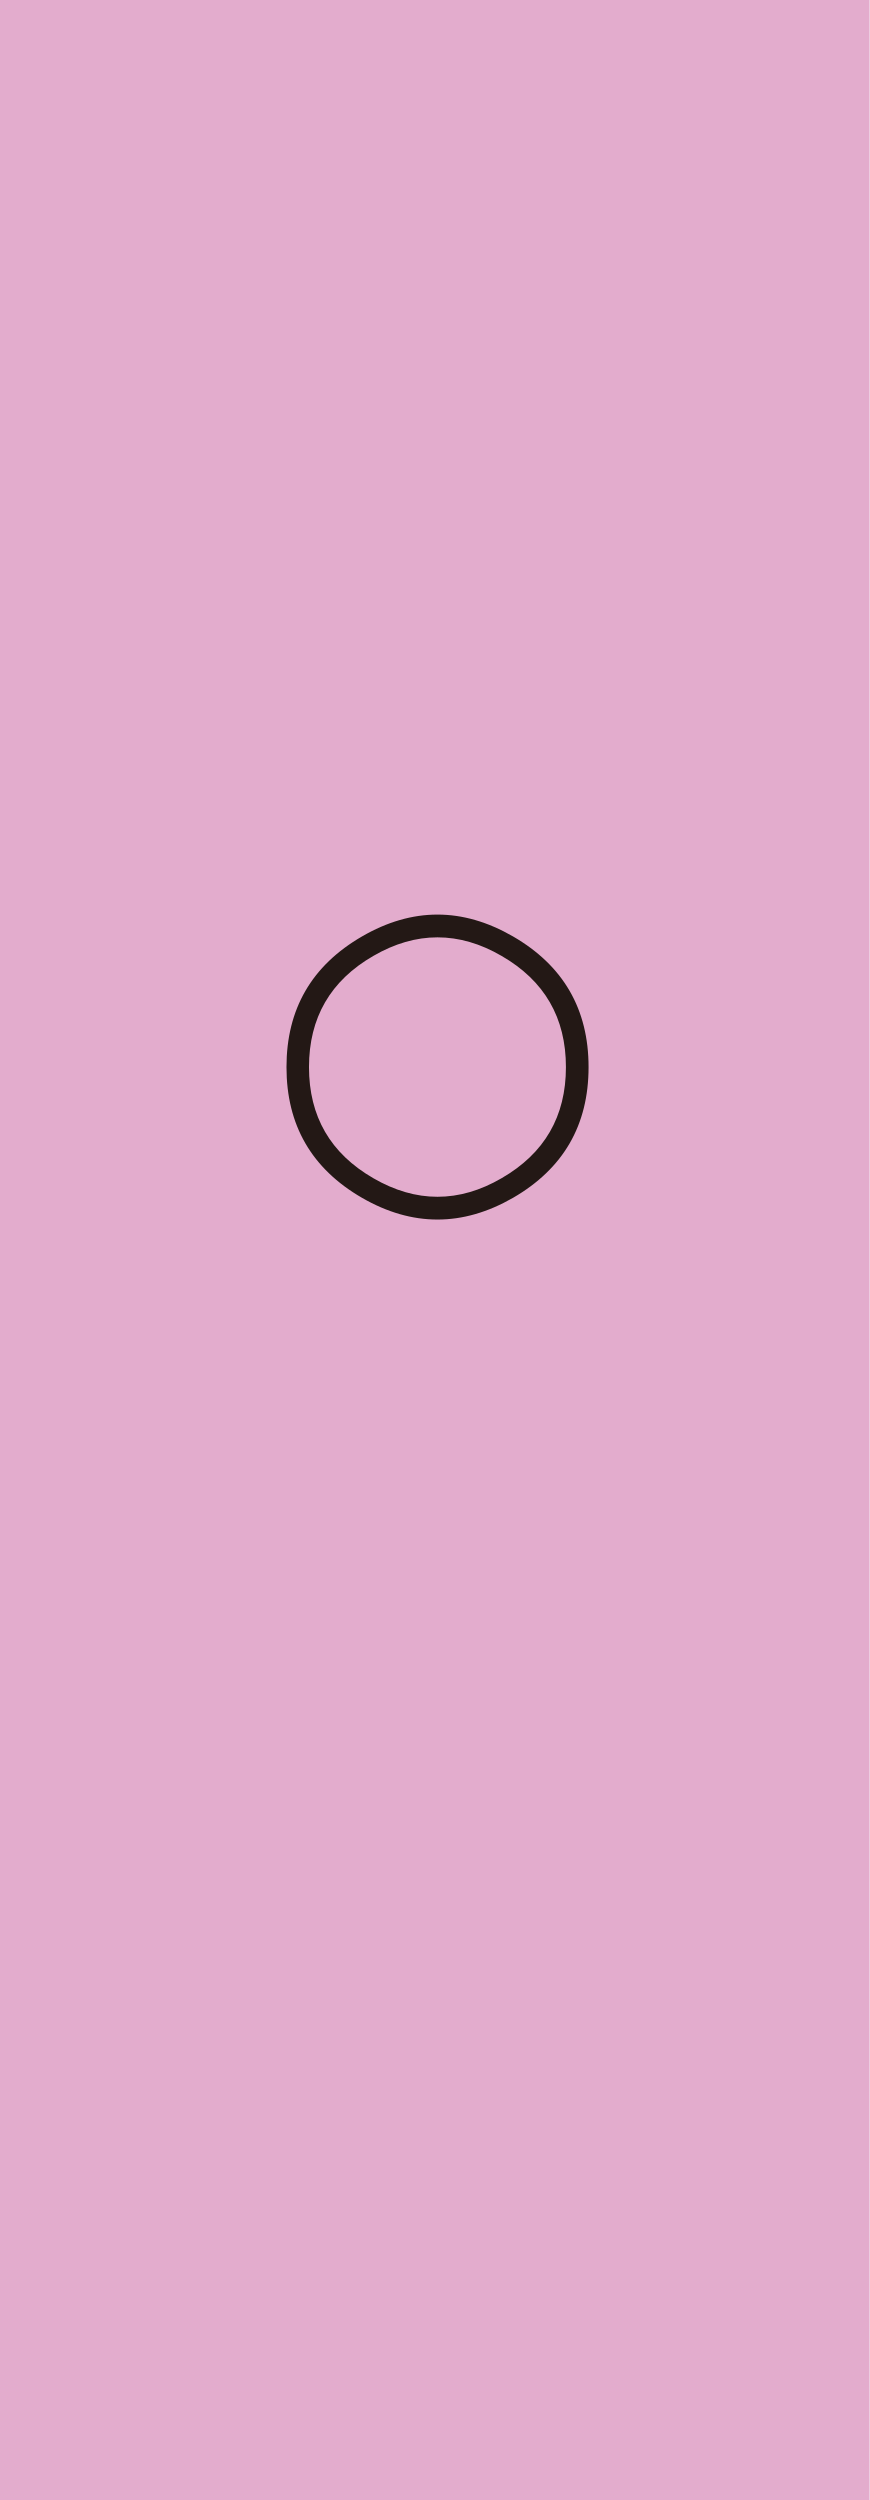
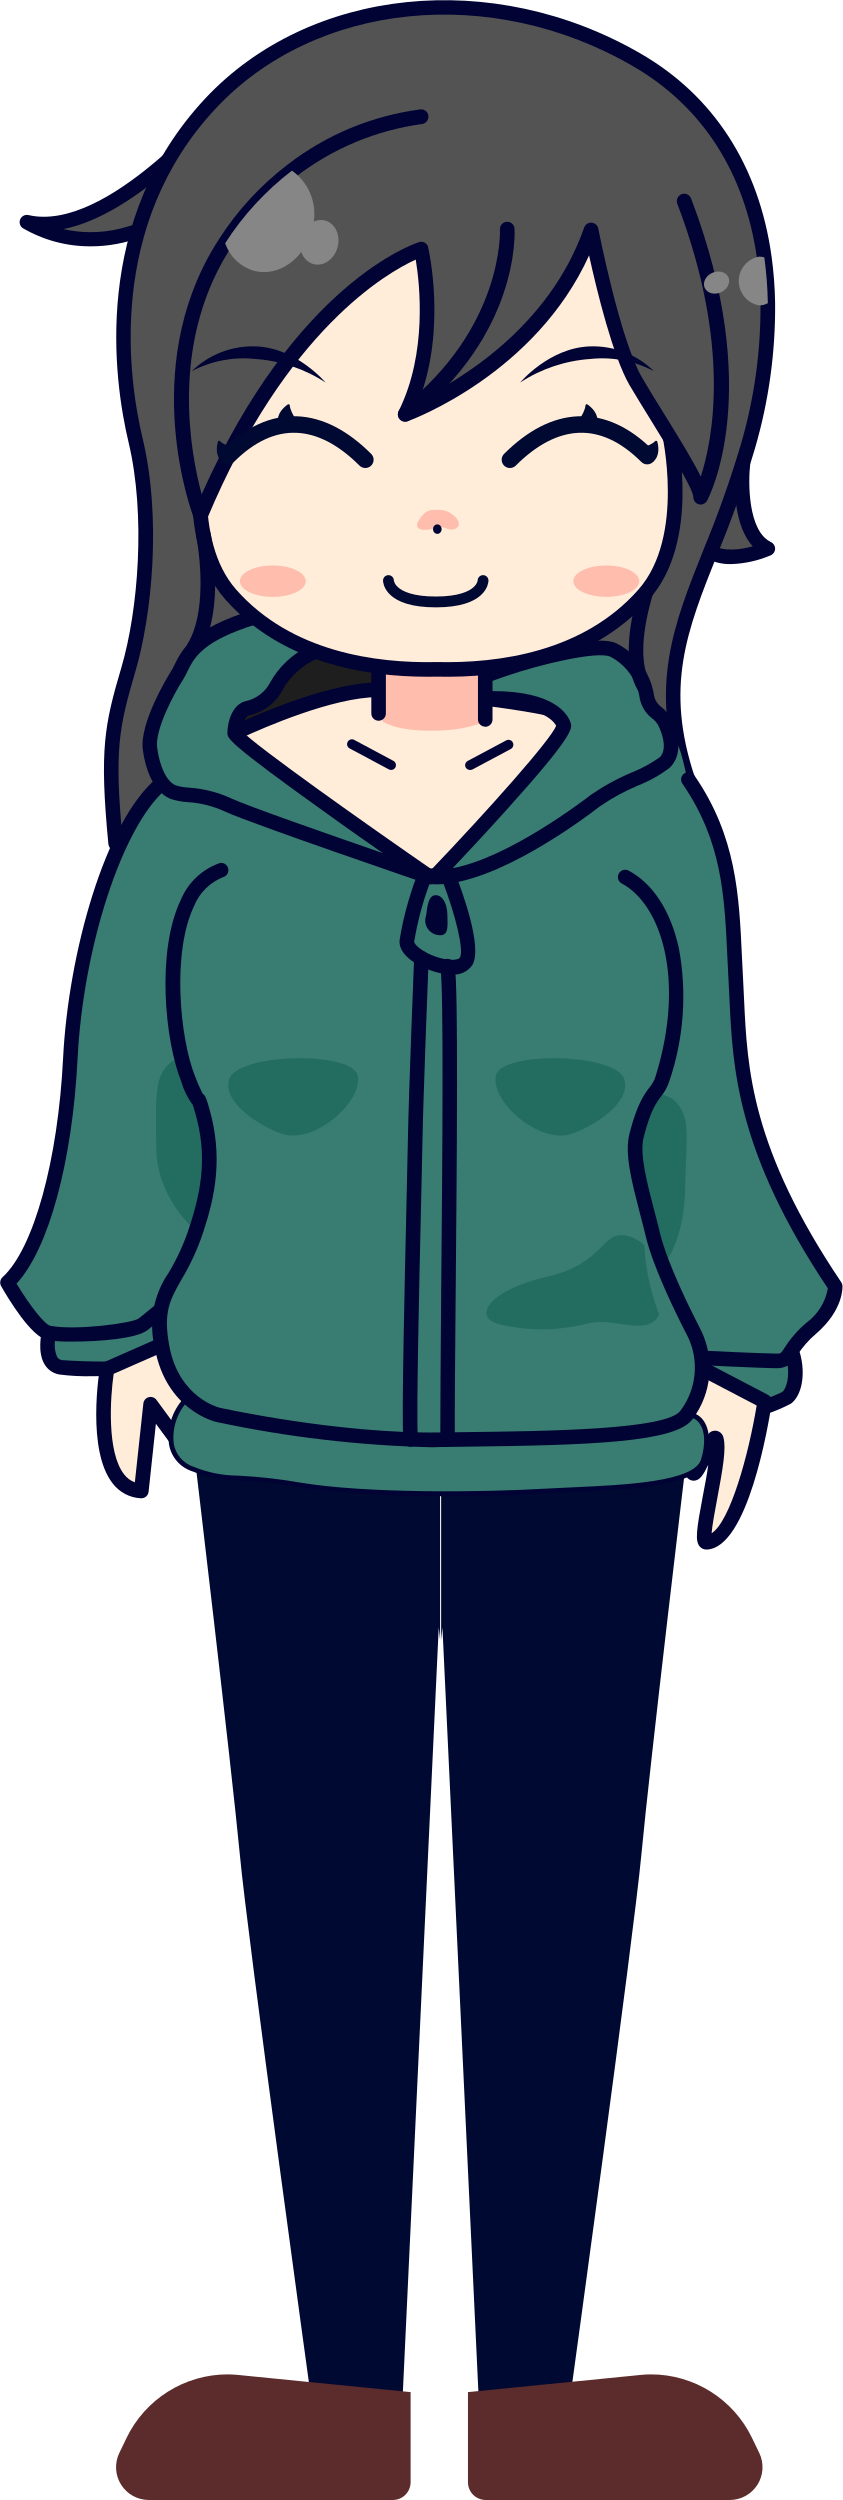
- <svg xmlns="http://www.w3.org/2000/svg" viewBox="0 0 103.23 296.77">
-   <g data-name="レイヤー 2">
-     <g data-name="レイヤー 1">
-       <path fill="#e3accd" d="M0 0h103.23v296.77H0z" />
-       <text transform="translate(31.43 138.88)" font-size="47" fill="#231815" font-family="KozGoPr6N-Regular-83pv-RKSJ-H,Kozuka Gothic Pr6N">○</text>
+ <svg xmlns="http://www.w3.org/2000/svg" viewBox="0 0 203.74 604.59">
+   <defs>
+     <style>.cls-1{fill:#535353}.cls-2{fill:#000333}.cls-3{fill:#000931}.cls-4{fill:#5b2c2b}.cls-5{fill:#397c71}.cls-6{fill:#ffedd9}.cls-8{fill:#236c60}.cls-9{fill:#ffbdad}.cls-10{fill:#868686}.cls-11{fill:none;stroke:#000931;stroke-linecap:round;stroke-linejoin:round;stroke-width:4px}</style>
+   </defs>
+   <g id="レイヤー_2" data-name="レイヤー 2">
+     <g id="_女_表情パターン" data-name="【女】表情パターン">
+       <g id="体調いい時">
+         <g id="グループ_335" data-name="グループ 335">
+           <path id="パス_1098" data-name="パス 1098" class="cls-1" d="M179.66 112.06s-2 16.81 6 20.62c0 0-16.61 7.48-18.27-6.62s12.27-14 12.27-14z" />
+           <path id="パス_1099" data-name="パス 1099" class="cls-2" d="M176.79 136.42a12.12 12.12 0 01-6-1.42 10.78 10.78 0 01-5.11-8.73 13.88 13.88 0 012.94-11.36 16 16 0 0111.05-4.61 1.76 1.76 0 011.75 1.78 1.09 1.09 0 010 .18c-.5 4.33-.57 16.15 5 18.82a1.76 1.76 0 010 3.2 26.49 26.49 0 01-9.63 2.14zm.94-22.4a11.28 11.28 0 00-6.51 3.26 10.54 10.54 0 00-2.06 8.58 7.36 7.36 0 003.35 6.08c2.67 1.51 6.63 1 9.52.17-4.4-4.82-4.51-13.92-4.29-18.09z" />
+         </g>
+         <g id="グループ_336" data-name="グループ 336">
+           <path id="パス_1100" data-name="パス 1100" class="cls-1" d="M56.61 22.21s-29 36.42-50.18 31.46c0 0 19.48 13.22 41.8-7.27s8.38-24.19 8.38-24.19z" />
+           <path id="パス_1101" data-name="パス 1101" class="cls-2" d="M22.06 59.57a32.23 32.23 0 01-16.62-4.44A1.76 1.76 0 016.83 52a16 16 0 003.77.42c19.47 0 44.36-30.93 44.63-31.26a1.77 1.77 0 011.83-.6 7.84 7.84 0 015.38 5.43c1.31 5.3-3.07 12.62-13 21.75S29.73 59.57 22.06 59.57zm-6.72-4.17c7.32 1.69 18.94 1.41 31.7-10.3C58.75 34.35 59.58 29 59 26.79a4 4 0 00-1.89-2.43C52.8 29.59 33.43 51.79 15.34 55.4z" />
+         </g>
+         <g id="グループ_340" data-name="グループ 340">
+           <path id="パス_1107" data-name="パス 1107" class="cls-1" d="M180.9 107.88c-9.7 33.94-25.12 48.92-14.54 80.66s-57.17 58.18-57.17 58.18L28 204c-2.21-22.92-.88-28.6 3.08-42.07s6.17-36.83 1.77-55.34S25.32 52.35 50.88 25 120.52-4.95 154 14.44c18.9 11 28.13 28.5 30.83 47.81a93.25 93.25 0 01.84 11.08 118.8 118.8 0 01-4.77 34.55z" />
+           <path id="パス_1108" data-name="パス 1108" class="cls-2" d="M109.2 248.48a1.67 1.67 0 01-.82-.21l-81.23-42.74a1.77 1.77 0 01-.94-1.4c-2.21-23-.92-28.91 3.15-42.73s5.93-36.8 1.74-54.4c-3.62-15.19-9-53.69 18.5-83.15 25.27-27 69.56-31.59 105.31-10.9 17.68 10.19 28.63 27.17 31.68 49.05a93 93 0 01.86 11.3 121.28 121.28 0 01-4.85 35.07 259.76 259.76 0 01-9.13 25.7c-7.4 18.55-12.75 32-5.43 53.91 4.6 13.81-4.15 28.68-25.3 43a192.17 192.17 0 01-32.9 17.37 1.78 1.78 0 01-.64.13zm-79.57-45.62l79.67 41.92c7.24-3 64.75-27.62 55.4-55.68-7.73-23.18-1.89-37.81 5.49-56.33a255.7 255.7 0 009-25.37 117.67 117.67 0 004.72-34 90.09 90.09 0 00-.84-10.88c-2.9-20.76-13.25-36.84-30-46.52C118.79-3.91 76.33.4 52.17 26.23 25.78 54.44 31 91.52 34.52 106.15c4.54 19.08 2.26 42.54-1.79 56.26-3.94 13.43-5.13 18.85-3.09 40.44z" />
+         </g>
+         <g id="体">
+           <path class="cls-3" d="M46.87 350.55S56 427.35 58 448.5c1.85 19.95 17.22 131.41 17.22 131.41h22.14l8.74-186.3.33 3v-50.05zM166.25 350.55s-9.18 76.8-11.14 97.95c-1.86 19.95-17.22 131.41-17.22 131.41h-22.13L107 393.61l-.32 3v-50.05z" />
+           <path class="cls-4" d="M36 604.59h59a4.31 4.31 0 004.3-4.3V578.5l-41.8-4.16c-.81-.08-1.62-.13-2.43-.13a27.17 27.17 0 00-24.47 15.38l-1.75 3.63A7.93 7.93 0 0036 604.59zM176.48 604.59h-59a4.31 4.31 0 01-4.31-4.3V578.5l41.8-4.16c.81-.08 1.62-.13 2.44-.13a27.14 27.14 0 0124.46 15.38l1.75 3.63a7.93 7.93 0 01-7.14 11.37z" />
+           <g id="グループ_337" data-name="グループ 337">
+             <path id="パス_1102" data-name="パス 1102" class="cls-5" d="M11.84 322.4s-1.81 7.38 2.81 8.26 21.27 0 21.27 0l9.58-14.32-12.56-2.43z" />
+             <path id="パス_1103" data-name="パス 1103" class="cls-2" d="M22.32 332.82a53.56 53.56 0 01-8-.42 5.18 5.18 0 01-3.46-2.31c-1.91-3-.85-7.59-.73-8.11a1.77 1.77 0 011-1.21l21.11-8.49a1.8 1.8 0 011-.1l12.56 2.43a1.76 1.76 0 011.4 2.06 2 2 0 01-.27.65l-9.53 14.32a1.77 1.77 0 01-1.37.78c-.46.03-7.52.4-13.71.4zm-8.92-9.15a7.42 7.42 0 00.43 4.51 1.6 1.6 0 001.16.75 147.73 147.73 0 0020 0l7.62-11.38-9.44-1.83z" />
+           </g>
+           <g id="グループ_338" data-name="グループ 338">
+             <path id="パス_1104" data-name="パス 1104" class="cls-6" d="M25.89 331s-4.79 28.73 8.27 29.57l2.26-21 7.16 9.75 6.19-28.83z" />
+             <path id="パス_1105" data-name="パス 1105" class="cls-2" d="M34.16 362.34h-.11a9.09 9.09 0 01-6.79-3.59c-6.36-8-3.24-27.21-3.1-28a1.75 1.75 0 011-1.33l23.88-10.51a1.77 1.77 0 012.33.9 1.84 1.84 0 01.11 1.09l-6.2 28.83a1.76 1.76 0 01-2.1 1.35 1.72 1.72 0 01-1-.68l-4.48-6.08-1.77 16.48a1.76 1.76 0 01-1.77 1.54zm-6.67-30.1c-.83 5.76-1.69 19 2.53 24.32a5.71 5.71 0 002.59 1.93l2.06-19.09a1.76 1.76 0 013.17-.85l4.84 6.59 4.64-21.63z" />
+           </g>
+           <g id="グループ_341" data-name="グループ 341">
+             <path id="パス_1109" data-name="パス 1109" d="M59.7 165c8.51-7.1 17.85-14.62 23.63-14.13S96.64 158 97 164.22 82.49 174.8 76.3 176s-22.48 9.18-22.56 1.74A18.58 18.58 0 0159.7 165z" fill="#1e1e1e" />
+             <path id="パス_1110" data-name="パス 1110" class="cls-2" d="M57.74 182.58a6.67 6.67 0 01-3.91-1 4.49 4.49 0 01-1.83-3.87 20.2 20.2 0 016.55-14.07c9.91-8.27 18.61-15.1 24.92-14.53s14.85 7.74 15.24 15c.49 9.23-21.87 13.52-22.1 13.56a57.42 57.42 0 00-6.13 1.82 46.38 46.38 0 01-12.74 3.09zm3.11-16.28a16.85 16.85 0 00-5.34 11.37c0 .76.26.94.37 1 1.89 1.35 9.16-1.07 13.51-2.52a55.51 55.51 0 016.6-1.94c8-1.49 19.43-5.87 19.22-9.91-.29-5.3-7.21-11.3-12.03-11.72-5.35-.42-15.56 8.07-22.33 13.72z" />
+           </g>
+           <g id="グループ_343" data-name="グループ 343">
+             <path id="パス_1112" data-name="パス 1112" class="cls-5" d="M156 176.18a39.72 39.72 0 018.07 3.18c1.4 1.22 5.15 17.31 4 27.67s2.78 119.67 2.78 119.67 1.56 16.83-11.5 18.59-95.62-6.53-95.62-6.53S36.32 320 35 300.75s3.76-81.16 3.76-81.16L52.18 183l22.48-6.82z" />
+             <path id="パス_1113" data-name="パス 1113" class="cls-2" d="M153.77 346.13c-22.3 0-87-6.48-90.08-6.78a.63.63 0 01-.27-.1c-1.13-.77-27.69-19.12-29-38.46-1.31-19.11 3.71-80.63 3.76-81.25a.4.4 0 010-.15l13.43-36.6a.59.59 0 01.39-.35l22.47-6.82H156a.47.47 0 01.17 0 37.65 37.65 0 018.3 3.31c1.61 1.4 5.36 17.68 4.24 28.17-1.08 10.2 2.75 118.48 2.79 119.58a27 27 0 01-.88 8.81c-1.69 6-5.54 9.63-11.13 10.38a47 47 0 01-5.72.26zM64 338.19c4 .4 82.76 8.22 95.34 6.52 12.36-1.68 11-17.8 11-18-.17-4.5-3.88-109.5-2.79-119.78 1.12-10.5-2.81-26.22-3.85-27.17a37.09 37.09 0 00-7.77-3h-81.2l-22.11 6.71-13.29 36.25c-.21 2.54-5 62.28-3.75 81C36.81 318.84 62 336.81 64 338.19z" />
+           </g>
+           <g id="グループ_345" data-name="グループ 345">
+             <path id="パス_1115" data-name="パス 1115" class="cls-5" d="M191.79 327.8c1.32 4.85.22 8.92-1.54 10.24A38.53 38.53 0 01168 341.9c-9.92-1.54-8.6-8.82-8.6-8.82l13.22-16.52z" />
+             <path id="パス_1116" data-name="パス 1116" class="cls-2" d="M172.64 344a30.53 30.53 0 01-4.87-.36 12.23 12.23 0 01-8.52-4.54 9 9 0 01-1.54-6.34 1.78 1.78 0 01.35-.78l13.23-16.53a1.77 1.77 0 012.27-.42l19.12 11.24a1.82 1.82 0 01.81 1.05c1.37 5 .45 10.14-2.19 12.12a39.75 39.75 0 01-18.66 4.56zm-11.49-10.23a5.44 5.44 0 001 3.33 9 9 0 006.15 3.06 37.25 37.25 0 0020.88-3.53c.87-.65 2-3.54 1.07-7.69l-17.17-10.09z" />
+           </g>
+           <g id="グループ_346" data-name="グループ 346">
+             <path id="パス_1117" data-name="パス 1117" class="cls-6" d="M184.91 338.89s-5.14 33.77-14.06 34.09c-2.37.09 3.71-20.1 2.4-24.87-.75-2.75-4.8 10.23-5.83 7.95-3.9-8.7-5.83-29.36-5.83-29.36z" />
+             <path id="パス_1118" data-name="パス 1118" class="cls-2" d="M170.83 374.74a2.11 2.11 0 01-1.61-.74c-1.17-1.37-.78-4.11.75-12.22.44-2.35 1-5.11 1.32-7.55-1.26 2.57-2.1 3.86-3.56 3.86a2.11 2.11 0 01-1.89-1.31c-4-8.87-5.89-29.06-6-29.92a1.75 1.75 0 012.57-1.72l23.32 12.19a1.77 1.77 0 01.93 1.83c-.89 5.87-5.86 35.21-15.74 35.58zm2.08-28.74h.21a2.1 2.1 0 011.84 1.68c.7 2.55-.15 7.51-1.52 14.79-.52 2.78-1.2 6.36-1.35 8.33 4.51-2.87 8.95-19.05 10.9-30.9l-19.28-10.08a136.34 136.34 0 004.36 23c.29-.59.58-1.2.81-1.68 1.58-3.42 2.42-5.14 4.03-5.14z" />
+           </g>
+           <g id="グループ_348" data-name="グループ 348">
+             <path id="パス_1120" data-name="パス 1120" class="cls-5" d="M166.5 188.52c11.12 16.2 10.46 31.4 11.46 48.92s0 37.91 24 73.61c0 0 .33 4.85-5.79 10.14s-4.79 7.93-8.31 7.93-21.38-.88-21.38-.88l-28.27-18.07V246.7l3.3-23.86" />
+             <path id="パス_1121" data-name="パス 1121" class="cls-2" d="M187.87 330.88c-3.53 0-20.73-.84-21.46-.89a1.65 1.65 0 01-.86-.27l-28.27-18.07a1.74 1.74 0 01-.81-1.49V246.7a2.09 2.09 0 010-.25l3.3-23.85a1.76 1.76 0 113.5.43v.05L140 246.82v62.38l27.06 17.3c2.83.14 17.69.85 20.82.85.92 0 .95 0 1.91-1.48a26.27 26.27 0 015.26-6 13.13 13.13 0 005.16-8.29c-22.07-33-23-53.36-23.79-69.76q-.1-2.16-.21-4.26c-.12-2-.21-4.06-.3-6-.7-15.07-1.3-28.09-10.85-42a1.76 1.76 0 012.82-2.11.83.83 0 01.08.12c10.12 14.73 10.78 28.85 11.47 43.81.09 2 .18 4 .3 6q.12 2.11.21 4.29c.79 16.87 1.68 36 23.51 68.43a1.77 1.77 0 01.29.86c0 .24.32 5.8-6.39 11.59a22.67 22.67 0 00-4.61 5.3 5.18 5.18 0 01-4.87 3.03z" />
+           </g>
+           <g id="グループ_349" data-name="グループ 349">
+             <path id="パス_1122" data-name="パス 1122" class="cls-5" d="M67 216.49l-3.77 22.6v57.52s-25.46 21.16-28.6 23.64-19.34 2.81-22.81 2.14-10.06-12.23-10.06-12.23C9.37 303.22 15.65 282.4 17 256s10.67-57.17 22.21-66.59l16-3.49 9.52 11.57" />
+             <path id="パス_1123" data-name="パス 1123" class="cls-2" d="M17.56 324.44a40.82 40.82 0 01-6-.31c-4-.75-9.64-10.21-11.28-13.09a1.76 1.76 0 01.34-2.17c7.51-6.86 13.4-28.16 14.64-53 1.26-25.22 10.15-57.5 22.86-67.87a1.71 1.71 0 01.74-.36l16-3.49a1.77 1.77 0 011.74.61l9.52 11.57a1.77 1.77 0 01-2.73 2.24l-8.83-10.74L40 191c-10.39 8.91-19.88 37.9-21.24 65-1.26 25-7 46.06-14.76 54.42 3.18 5.32 6.88 10 8.2 10.21 6.24 1.19 20-.67 21.39-1.8 2.82-2.22 24-19.79 27.93-23.08v-56.7a1.46 1.46 0 010-.29l3.77-22.6a1.77 1.77 0 013.48.58L65 239.24v57.37a1.79 1.79 0 01-.63 1.36c-1 .86-25.5 21.2-28.63 23.66-2.74 2.15-11.81 2.81-18.18 2.81z" />
+           </g>
+           <g id="グループ_350" data-name="グループ 350">
+             <path id="パス_1124" data-name="パス 1124" class="cls-5" d="M45.51 337.93C41.6 341.08 38 352 46.72 355.29s8.76 1 25.62 3.8 46 2.31 59.83 1.49 35.86-.66 37.93-7.44-.21-11.16-4-11-54.21-4.18-54.21-4.18l-59.67-1.16z" />
+             <path id="パス_1125" data-name="パス 1125" class="cls-2" d="M108.26 361.82a242.43 242.43 0 01-36-2.15A118.43 118.43 0 0057.45 358a29.76 29.76 0 01-10.94-2.18 8.27 8.27 0 01-5.66-6.67 13.9 13.9 0 014.28-11.7.61.61 0 01.27-.12l6.66-1.15 59.78 1.14c.54.05 50.45 4.33 54.18 4.18a4.77 4.77 0 014 1.89c1.65 2.16 1.88 5.77.63 9.9-1.89 6.17-17.83 6.89-31.88 7.53-2.31.1-4.53.21-6.58.32-6.27.4-14.86.68-23.93.68zm-62.5-23.34A12.92 12.92 0 0042 349a7.13 7.13 0 004.91 5.76 28.53 28.53 0 0010.6 2.1 120.36 120.36 0 0114.91 1.66c16.33 2.73 44.65 2.38 59.7 1.48 2.05-.12 4.28-.22 6.6-.32 12.31-.56 29.17-1.32 30.81-6.7 1.15-3.76 1-7-.44-8.84a3.44 3.44 0 00-3-1.43c-3.79.12-52.22-4-54.28-4.18l-59.63-1.15z" />
+           </g>
+           <g id="グループ_351" data-name="グループ 351">
+             <path id="パス_1126" data-name="パス 1126" class="cls-8" d="M58.92 277.61c0 12.27 1.07 23.3-4.76 23.3s-16.36-11-16.36-23.3c0-4.91-.48-13.07.81-16.75 1.92-5.5 6.25-5.45 9.75-5.45 5.83-.01 10.56 9.94 10.56 22.2z" />
+           </g>
+           <g id="グループ_352" data-name="グループ 352">
+             <path id="パス_1127" data-name="パス 1127" class="cls-8" d="M165.69 286.69c0 12.27-4.72 22.21-10.55 22.21s-10.55-9.94-10.55-22.21 4.72-22.2 10.55-22.2c4 0 8.77-.56 10.55 6.34.82 3.17 0 12.02 0 15.86z" />
+           </g>
+           <g id="グループ_353" data-name="グループ 353">
+             <path id="パス_1128" data-name="パス 1128" class="cls-6" d="M56.75 177.28s21.7-10.56 34.81-10.46 43.09 3.73 46.39 6.27-24.27 41.14-34.86 38.7-43.81-23.94-43.81-23.94z" />
+             <path id="パス_1129" data-name="パス 1129" class="cls-2" d="M104 213.65a5.39 5.39 0 01-1.32-.14c-10.76-2.49-43-23.29-44.37-24.17a1.8 1.8 0 01-.76-1.07L55 177.69a1.76 1.76 0 01.95-2c.89-.43 22-10.63 35.4-10.63h.19c12 .09 43.41 3.54 47.46 6.63 1.74 1.33.81 4-.32 6.38-4.42 9.44-23.92 35.58-34.68 35.58zm-43.17-26.89c4.5 2.88 33.25 21.14 42.66 23.31.88.21 3.56.17 9.25-4.61 11.26-9.46 22.92-27.36 23.69-31.22-4.57-2.1-31.63-5.55-44.88-5.65h-.17c-10.78 0-27.81 7.48-32.58 9.68z" />
+           </g>
+           <g id="グループ_354" data-name="グループ 354">
+             <path id="パス_1130" data-name="パス 1130" class="cls-5" d="M151.21 212.11c10.58 5.62 16.42 25 9 48.78-1.24 4-3.55 2.95-6.29 13.71-1.41 5.56 1.65 14.52 4 24.1 2.18 9 9.94 23.6 10 23.79a19.1 19.1 0 01-1.87 19.62c-4 5.83-34.38 5.75-59.62 6.08s-53.77-6.08-53.77-6.08-10.91-2.52-13.46-16.36 3.75-14.38 8.31-28.48c3-9.28 4.53-18 1.41-28.75-1.62-5.58.11 1.2-3.42-7.67-4.92-12.37-7.18-45.65 8.24-50.52" />
+             <path id="パス_1131" data-name="パス 1131" class="cls-2" d="M104.57 350a280.34 280.34 0 01-52.29-6.13c-.5-.12-12.08-2.95-14.81-17.75a22.51 22.51 0 013.33-18.34 53.87 53.87 0 005-11c3-9.21 4.36-17.45 1.39-27.72-.1-.36-.38-1.3-.55-1.81a18 18 0 01-2.81-5.7c-4-10-6-31.55-.16-43.8a15.94 15.94 0 019.51-9.05 1.76 1.76 0 011.1 3.3 12.6 12.6 0 00-7.39 7.21c-5.33 11.22-3.41 31.77.25 41a41 41 0 001.86 4.28c.69.42.91 1.19 1.6 3.55 3.4 11.78 1.4 21.28-1.4 29.77a57.15 57.15 0 01-5.33 11.66c-2.77 4.88-4.44 7.82-2.93 16 2.3 12.55 12 14.93 12.12 14.95.27.07 28.66 6.36 53.35 6l5.42-.07c20.93-.25 49.6-.58 52.76-5.24a17.28 17.28 0 001.71-17.94l-.1-.18c-2.39-4.61-8.15-16.2-10-23.88-.46-1.91-.95-3.78-1.43-5.62-2-7.76-3.78-14.45-2.54-19.33 1.83-7.19 3.57-9.49 4.83-11.17a7.63 7.63 0 001.47-2.64c7.34-23.61 1.27-41.68-8.16-46.69a1.76 1.76 0 111.65-3.12c5.87 3.12 10.19 9.78 12.15 18.75a63.68 63.68 0 01-2.28 32.11 11.07 11.07 0 01-2 3.72c-1.15 1.52-2.58 3.41-4.23 9.91-1 4 .71 10.59 2.52 17.57.48 1.85 1 3.75 1.45 5.67 1.77 7.32 7.39 18.59 9.72 23.1a3.73 3.73 0 00.21.41 20.74 20.74 0 01-2 21.31c-3.9 5.75-24.56 6.42-55.64 6.78l-5.41.07z" />
+           </g>
+           <g id="グループ_355" data-name="グループ 355">
+             <path id="パス_1132" data-name="パス 1132" class="cls-5" d="M105 212.1s32.28-33.71 31.29-36.8-6.17-6.62-18.29-6.4l-4.35-4a69.32 69.32 0 018-3.06c6.57-2.28 22.45-6.64 26.69-4.66a15.14 15.14 0 018 10.8c.66 4.2 3.08 4 4.4 6.61s2.65 7.21 0 9.78-11.9 5.43-16.75 9.18-25.54 18.99-38.99 18.55z" />
+             <path id="パス_1133" data-name="パス 1133" class="cls-2" d="M105.57 213.87H105a1.76 1.76 0 01-1.22-3C118 196 133.17 178.93 134.5 175.53c-1-2-5.35-5.08-16.46-4.86a1.79 1.79 0 01-1.23-.46l-4.35-4a1.76 1.76 0 01-.11-2.49 1.47 1.47 0 01.46-.36 68.6 68.6 0 018.28-3.18c.21-.07 21.9-7.44 28-4.59a17 17 0 019 12.12 4.57 4.57 0 001.93 3.33 8.69 8.69 0 012.31 2.77c.91 1.82 3.57 8-.35 11.83a31.34 31.34 0 01-7.76 4.35 51.81 51.81 0 00-9.14 5c-4.08 3.18-25.16 18.88-39.51 18.88zm13.54-46.74c15.22 0 18.29 5.81 18.87 7.63.44 1.35.93 2.89-15.64 21.27-4.85 5.38-9.77 10.65-12.87 13.93 13.35-2.47 31.26-16.06 33.47-17.77a54.29 54.29 0 019.81-5.36 32.59 32.59 0 006.79-3.69c1.75-1.69.9-5.21-.35-7.72a5.15 5.15 0 00-1.47-1.68 8 8 0 01-3.1-5.44 13.46 13.46 0 00-7-9.48c-3.09-1.44-16.86 1.78-25.38 4.73-2.46.85-4.19 1.49-5.37 1.95l1.8 1.64z" />
+           </g>
+           <g id="グループ_356" data-name="グループ 356">
+             <path id="パス_1134" data-name="パス 1134" class="cls-5" d="M61.64 149.18c-16.36 5-16.57 10.47-18.78 14S35.59 176 36.25 181s2.64 9.5 5.75 10.6 6.39 0 13.22 3.09 48.78 17.4 48.78 17.4-47.25-32.61-47.25-34.81.89-5.29 2.87-5.95a10.53 10.53 0 007.27-5.51 19.29 19.29 0 019.59-8.36c2.09-.45-6.38-8.28-6.38-8.28z" />
+             <path id="パス_1135" data-name="パス 1135" class="cls-2" d="M104 213.86a1.79 1.79 0 01-.57-.09c-1.72-.59-42.11-14.39-48.94-17.47a25 25 0 00-9-2.31 16.41 16.41 0 01-4.06-.73c-3.5-1.25-6.07-5.74-6.89-12-.84-6.46 6.08-17.75 6.87-19 .29-.47.56-1 .85-1.6 1.83-3.68 4.33-8.72 18.9-13.14a1.81 1.81 0 01.51-.08h8.43a1.75 1.75 0 011.19.47c7.88 7.27 7.42 9 7.2 9.77a2.11 2.11 0 01-1.65 1.52 18.14 18.14 0 00-8.32 7.31 11.9 11.9 0 01-8.1 6.43l-.25.08c-.79.27-1.52 2-1.64 3.8 3.12 3.44 29.86 22.38 46.47 33.85a1.77 1.77 0 01-1 3.22zM61.9 151c-12.9 4-14.9 8-16.52 11.26a20.45 20.45 0 01-1 1.91C41.91 168 37.44 176.54 38 180.8c.63 4.79 2.42 8.38 4.57 9.15a13.48 13.48 0 003.21.54 28.87 28.87 0 0110.15 2.6c4.38 2 23.73 8.75 36.67 13.23-3.95-2.77-8.62-6-13.26-9.37C55 179.57 55 178.56 55 177.28c0-3 1.28-6.69 4.07-7.62l.26-.08a8.65 8.65 0 005.94-4.43 21.23 21.23 0 019.23-8.81 55.07 55.07 0 00-5.1-5.34z" />
+           </g>
+           <g id="グループ_357" data-name="グループ 357">
+             <path id="パス_1136" data-name="パス 1136" class="cls-9" d="M117.35 174.41s-4 2.31-13.11 2.31-11.74-2.31-11.74-2.31v-13h24.84z" />
+           </g>
+           <g id="グループ_360" data-name="グループ 360">
+             <path id="パス_1140" data-name="パス 1140" class="cls-2" d="M94.58 186.2a1.19 1.19 0 01-.56-.14l-9.35-5a1.18 1.18 0 111.12-2.06l9.34 5a1.18 1.18 0 01.49 1.59 1.2 1.2 0 01-1 .62z" />
+           </g>
+           <g id="グループ_361" data-name="グループ 361">
+             <path id="パス_1141" data-name="パス 1141" class="cls-2" d="M113.66 186.2a1.17 1.17 0 01-1.18-1.17 1.2 1.2 0 01.62-1l9.36-5a1.18 1.18 0 011.11 2.08l-9.35 5a1.08 1.08 0 01-.56.09z" />
+           </g>
+           <g id="グループ_362" data-name="グループ 362">
+             <path id="パス_1142" data-name="パス 1142" class="cls-2" d="M109.28 235.67a15.65 15.65 0 01-4.88-.9c-3.81-1.29-8.13-4-7.76-7.44a73.74 73.74 0 012.1-9.31c2-6.85 2.74-7.35 3.27-7.69a1.93 1.93 0 011.21-.3l5.27.11a1.79 1.79 0 011.61 1.12c1.61 4.12 6.69 17.86 4.12 22.13a5.37 5.37 0 01-4.94 2.28zm-5.35-22.1a77.93 77.93 0 00-3.77 14.15c-.06.54 1.7 2.46 5.38 3.7 3.13 1.05 5.31.77 5.68.16 1.06-1.78-1.14-10.47-4-17.94z" />
+           </g>
+           <g id="グループ_363" data-name="グループ 363">
+             <path id="パス_1143" data-name="パス 1143" class="cls-2" d="M105 216.53c1.65-.33 3.11 1.49 3.19 4.59s.42 5.7-2.72 4.92a3.53 3.53 0 01-2.52-4.32 2.4 2.4 0 01.12-.38c.17-1.05.31-4.48 1.93-4.81z" />
+           </g>
+           <g id="グループ_364" data-name="グループ 364">
+             <path id="パス_1144" data-name="パス 1144" class="cls-2" d="M99.26 349.87a1.77 1.77 0 01-1.76-1.68c-.35-7.06.34-37.13.8-57 .15-6.28.27-11.48.32-14.52.21-12.44 1.52-44.65 1.53-45a1.76 1.76 0 013.52.14c0 .33-1.31 32.51-1.52 44.9-.06 3-.18 8.25-.32 14.54-.46 19.85-1.15 49.85-.8 56.78a1.78 1.78 0 01-1.68 1.85h-.09z" />
+           </g>
+           <g id="グループ_365" data-name="グループ 365">
+             <path id="パス_1145" data-name="パス 1145" class="cls-2" d="M108.25 349.87a1.77 1.77 0 01-1.77-1.75c0-6 .07-19.63.21-35.37.28-31.06.66-73.59-.18-78.62a1.77 1.77 0 113.46-.7.5.5 0 000 .12c.89 5.33.52 46.31.23 79.23-.14 15.73-.26 29.31-.21 35.31a1.76 1.76 0 01-1.75 1.78z" />
+           </g>
+           <g id="グループ_368" data-name="グループ 368">
+             <path id="パス_1149" data-name="パス 1149" class="cls-2" d="M91.56 174.3a1.76 1.76 0 01-1.76-1.76v-11.43a1.76 1.76 0 113.52-.12v11.55a1.76 1.76 0 01-1.76 1.76z" />
+           </g>
+           <g id="グループ_369" data-name="グループ 369">
+             <path id="パス_1150" data-name="パス 1150" class="cls-2" d="M117.35 175.74a1.76 1.76 0 01-1.76-1.77v-12.53a1.76 1.76 0 013.52 0V174a1.77 1.77 0 01-1.76 1.77z" />
+           </g>
+           <g id="グループ_372" data-name="グループ 372">
+             <path id="パス_1152" data-name="パス 1152" class="cls-8" d="M159.39 317.7a4 4 0 01-1.68 2.16c-4.2 2.21-10.25-1.42-16.2.34a43.59 43.59 0 01-20.93 0c-6.29-1.66-2.54-8.16 11.79-11.46s13-11.5 19.5-9.82a8.9 8.9 0 013.95 2.23 54.1 54.1 0 003.08 15.4z" />
+           </g>
+           <g id="グループ_373" data-name="グループ 373">
+             <path id="パス_1153" data-name="パス 1153" class="cls-8" d="M137.14 274.47c-7.81 1.41-18.51-8.43-17.2-14.38s29.26-5.46 31.07 1-10.24 12.72-13.87 13.38z" />
+           </g>
+           <g id="グループ_374" data-name="グループ 374">
+             <path id="パス_1154" data-name="パス 1154" class="cls-8" d="M69.29 274.47c7.81 1.41 18.51-8.43 17.2-14.38s-29.26-5.46-31.08 1 10.25 12.72 13.88 13.38z" />
+           </g>
+         </g>
+         <g id="グループ_342" data-name="グループ 342">
+           <path id="パス_1111" data-name="パス 1111" class="cls-2" d="M155.66 167.6a1.75 1.75 0 01-1.53-.9c-5.32-9.44 1.23-26.66 1.51-27.39a1.76 1.76 0 013.29 1.27c-.06.17-6.23 16.41-1.73 24.39a1.77 1.77 0 01-1.54 2.63z" />
+         </g>
+         <g id="グループ_358" data-name="グループ 358">
+           <path id="パス_1137" data-name="パス 1137" class="cls-6" d="M161.73 104.14s6.13 25.85-6 39.61c-12 13.55-30.58 18.56-50 18.12-19.4.44-38-4.57-50-18.12-12.14-13.76-6-39.61-6-39.61S88.46 41.33 103 39.56s55-1.76 58.78 64.58" />
+           <path id="パス_1138" data-name="パス 1138" class="cls-2" d="M103.36 163.66c-15.26 0-35.39-3.43-48.9-18.74-12.59-14.28-6.66-40.1-6.4-41.19a2.36 2.36 0 01.21-.52c4-6.5 39.56-63.58 54.46-65.4 10.63-1.29 26-.58 38.83 10.16 13 10.9 20.42 29.72 21.92 55.91.55 2.42 5.8 27.17-6.44 41-14.21 16.12-35.77 19.12-51.33 18.76zm2.36-3.55c14.91.34 35.36-2.43 48.68-17.53 11.4-12.92 5.68-37.79 5.62-38a1.54 1.54 0 01-.05-.31C158.55 79 151.58 61 139.31 50.67c-11.87-9.93-26.22-10.57-36.15-9.36-3.09.38-11.21 5.06-30.79 32.22-10.53 14.6-19.64 29.2-20.93 31.28-.59 2.72-5.07 25.59 5.67 37.77 13.32 15.1 33.79 17.87 48.61 17.53z" />
+         </g>
+         <g id="グループ_366" data-name="グループ 366">
+           <path id="パス_1146" data-name="パス 1146" class="cls-1" d="M165.48 48.6c17.63 46.28 4 71.62 4 71.62 0-3.52-10.13-18.51-15.64-28S143 55.65 143 55.65c-11.24 32.18-45 44.52-45 44.52 9-17.85 3.89-39.89 3.89-39.89s-30.43 9.51-53.39 64.36c0 0-13.16-34.61 5-64.36.31-.49.61-1 .93-1.47a68.3 68.3 0 0116.18-17.55 65.41 65.41 0 0131.27-13" />
+           <path id="パス_1147" data-name="パス 1147" class="cls-2" d="M48.5 126.41a1.79 1.79 0 01-1.62-1.14C46.3 123.82 33.6 89.5 52 59.36c.29-.47.58-.94.88-1.39a.47.47 0 01.07-.12 70.55 70.55 0 0116.55-18 66.6 66.6 0 0132.21-13.4 1.75 1.75 0 011.89 1.59A1.77 1.77 0 01102 30a64.24 64.24 0 00-30.34 12.66A67.08 67.08 0 0056 59.63a.64.64 0 01-.08.14c-.31.47-.61.95-.9 1.43-13.74 22.48-9 48.19-6.25 58.35 22.74-51.11 51.33-60.57 52.57-61a1.75 1.75 0 012.2 1.15.74.74 0 010 .14c.2.85 4.42 19.64-2.17 36.86 9.16-4.41 31.38-17.24 39.91-41.68a1.77 1.77 0 013.4.24c.05.27 5.29 27 10.59 36.06 1.55 2.66 3.44 5.71 5.44 8.94 4 6.44 7 11.41 8.76 15 2.88-8.84 7.43-31.61-5.68-66a1.76 1.76 0 113.34-1.26c17.71 46.5 4.44 72 3.86 73.09a1.76 1.76 0 01-3.31-.84c0-2-6-11.67-9.92-18.06-2-3.25-3.91-6.33-5.49-9-4.06-7-7.92-22.85-9.81-31.42-12.94 28.52-42.55 39.63-43.88 40.11a1.76 1.76 0 01-2.18-2.45c7-14 5.1-30.88 4.14-36.65-6.86 3.12-31.33 17-50.42 62.6a1.78 1.78 0 01-1.62 1.03z" />
+         </g>
+         <g id="グループ_370" data-name="グループ 370">
+           <path id="パス_1151" data-name="パス 1151" class="cls-9" d="M106.08 127.51c-3.76 1.24-6.38.69-4.7-1.87s2.87-2.42 5.29-2.31 5.51 3 3.84 4.29-3.04-.57-4.43-.11z" />
+         </g>
+         <g id="グループ_371" data-name="グループ 371">
+           <ellipse id="楕円形_27" data-name="楕円形 27" class="cls-2" cx="105.76" cy="127.96" rx="1.04" ry="1.15" />
+         </g>
+         <g id="グループ_392" data-name="グループ 392">
+           <path id="パス_1165" data-name="パス 1165" class="cls-10" d="M75.41 55.69c-1.86 7-8.14 11.37-14 9.8a10.43 10.43 0 01-6.95-6.68 68.65 68.65 0 0116.15-17.55 12.86 12.86 0 014.8 14.43z" />
+         </g>
+         <g id="グループ_393" data-name="グループ 393">
+           <ellipse id="楕円形_32" data-name="楕円形 32" class="cls-10" cx="77.15" cy="59.02" rx="5.45" ry="4.58" transform="rotate(-75 76.908 58.77)" />
+         </g>
+         <g id="グループ_394" data-name="グループ 394">
+           <path id="パス_1166" data-name="パス 1166" class="cls-10" d="M185.69 73.33a4.47 4.47 0 01-2.12.53 6 6 0 010-11.8 4.19 4.19 0 011.27.18 91.52 91.52 0 01.85 11.09z" />
+         </g>
+         <g id="グループ_395" data-name="グループ 395">
+           <ellipse id="楕円形_33" data-name="楕円形 33" class="cls-10" cx="173.29" cy="68.35" rx="3.14" ry="2.57" transform="rotate(-24.11 173.268 68.338)" />
+         </g>
+         <g id="グループ_396" data-name="グループ 396">
+           <path id="パス_1167" data-name="パス 1167" class="cls-2" d="M46.8 158.51a1.77 1.77 0 01-1.5-2.69c5.6-9.12 2.15-26.18 2.12-26.35a1.76 1.76 0 113.45-.72c.16.75 3.78 18.59-2.56 28.91a1.76 1.76 0 01-1.51.85z" />
+         </g>
+         <g id="グループ_397" data-name="グループ 397">
+           <path id="パス_1168" data-name="パス 1168" class="cls-2" d="M98 101.93a1.76 1.76 0 01-1.09-3.14c25-19.52 24-43.12 24-43.35a1.75 1.75 0 011.72-1.81 1.78 1.78 0 011.8 1.6c.06 1 1.26 25.62-25.31 46.34a1.7 1.7 0 01-1.12.36z" />
+         </g>
+         <g id="グループ_401" data-name="グループ 401">
+           <ellipse id="楕円形_34" data-name="楕円形 34" class="cls-9" cx="65.98" cy="140.55" rx="7.97" ry="3.8" />
+         </g>
+         <g id="グループ_402" data-name="グループ 402">
+           <ellipse id="楕円形_35" data-name="楕円形 35" class="cls-9" cx="146.62" cy="140.55" rx="7.97" ry="3.8" />
+         </g>
+         <path class="cls-11" d="M88.35 111.18c-10.76-10.76-22.43-11.64-33.19-.88" />
+         <path class="cls-3" d="M73.08 103.47s-2.82-3.22-3-5.43a.3.3 0 00-.48-.23c-.92.65-2.79 2.26-2.32 4.44zM59 108.9s-4.23-.65-5.8-2.22a.3.3 0 00-.51.13c-.3 1.09-.69 3.53 1.07 4.9z" />
+         <path class="cls-11" d="M123.32 111.18c10.76-10.76 22.43-11.64 33.19-.88" />
+         <path class="cls-3" d="M138.59 103.47s2.82-3.22 3-5.43a.3.3 0 01.48-.23c.92.65 2.79 2.26 2.32 4.44zM152.65 108.9s4.23-.65 5.8-2.22a.3.3 0 01.51.13c.3 1.09.69 3.53-1.07 4.9z" />
+         <g id="グループ_375" data-name="グループ 375">
+           <path id="パス_1155" data-name="パス 1155" class="cls-2" d="M158.16 89.77a21.09 21.09 0 00-15.56-6c-9.78.35-16.8 8.73-16.8 8.73a35.49 35.49 0 0117-5.69 26.79 26.79 0 0115.36 2.96z" />
+         </g>
+         <g id="グループ_384" data-name="グループ 384">
+           <path id="パス_1160" data-name="パス 1160" class="cls-2" d="M46.36 89.77a21.09 21.09 0 0115.56-6c9.78.35 16.8 8.73 16.8 8.73a35.49 35.49 0 00-17-5.69 26.79 26.79 0 00-15.36 2.96z" />
+         </g>
+         <path d="M116.82 140.4s0 5.17-11.44 5.17-11.44-5.17-11.44-5.17" stroke-width="2.62" fill="none" stroke="#000931" stroke-linecap="round" stroke-linejoin="round" />
+       </g>
    </g>
  </g>
</svg>
